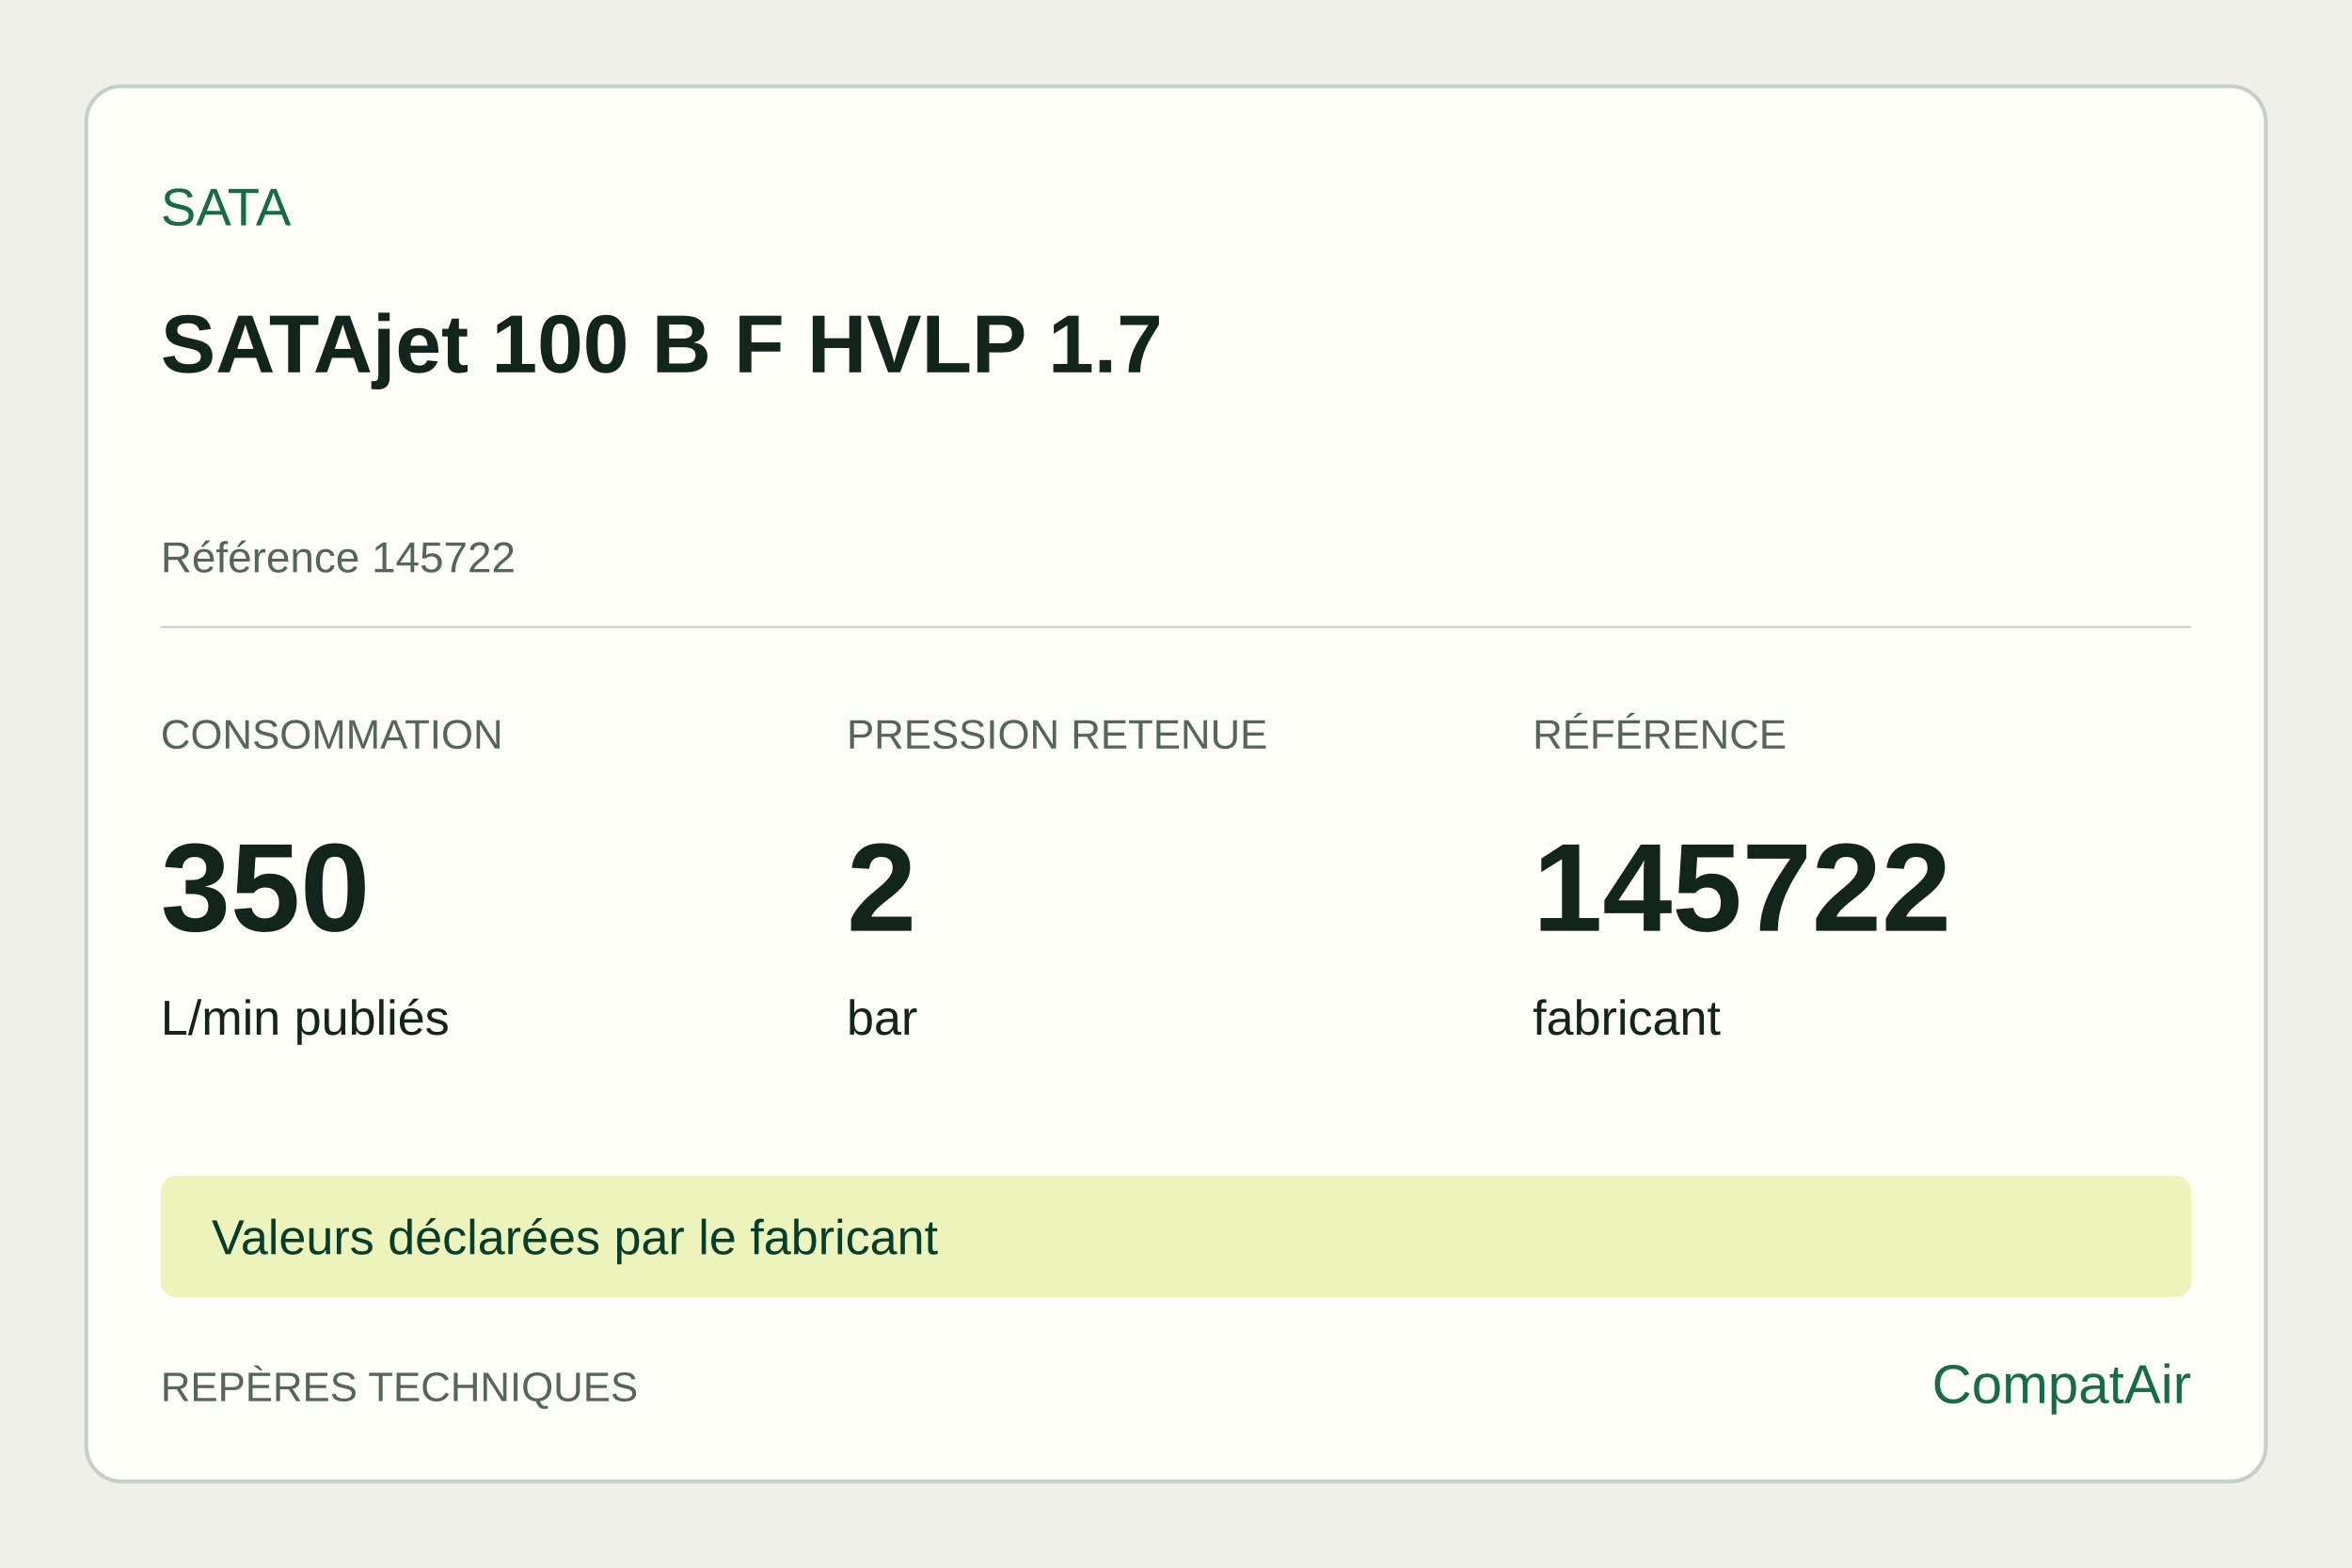
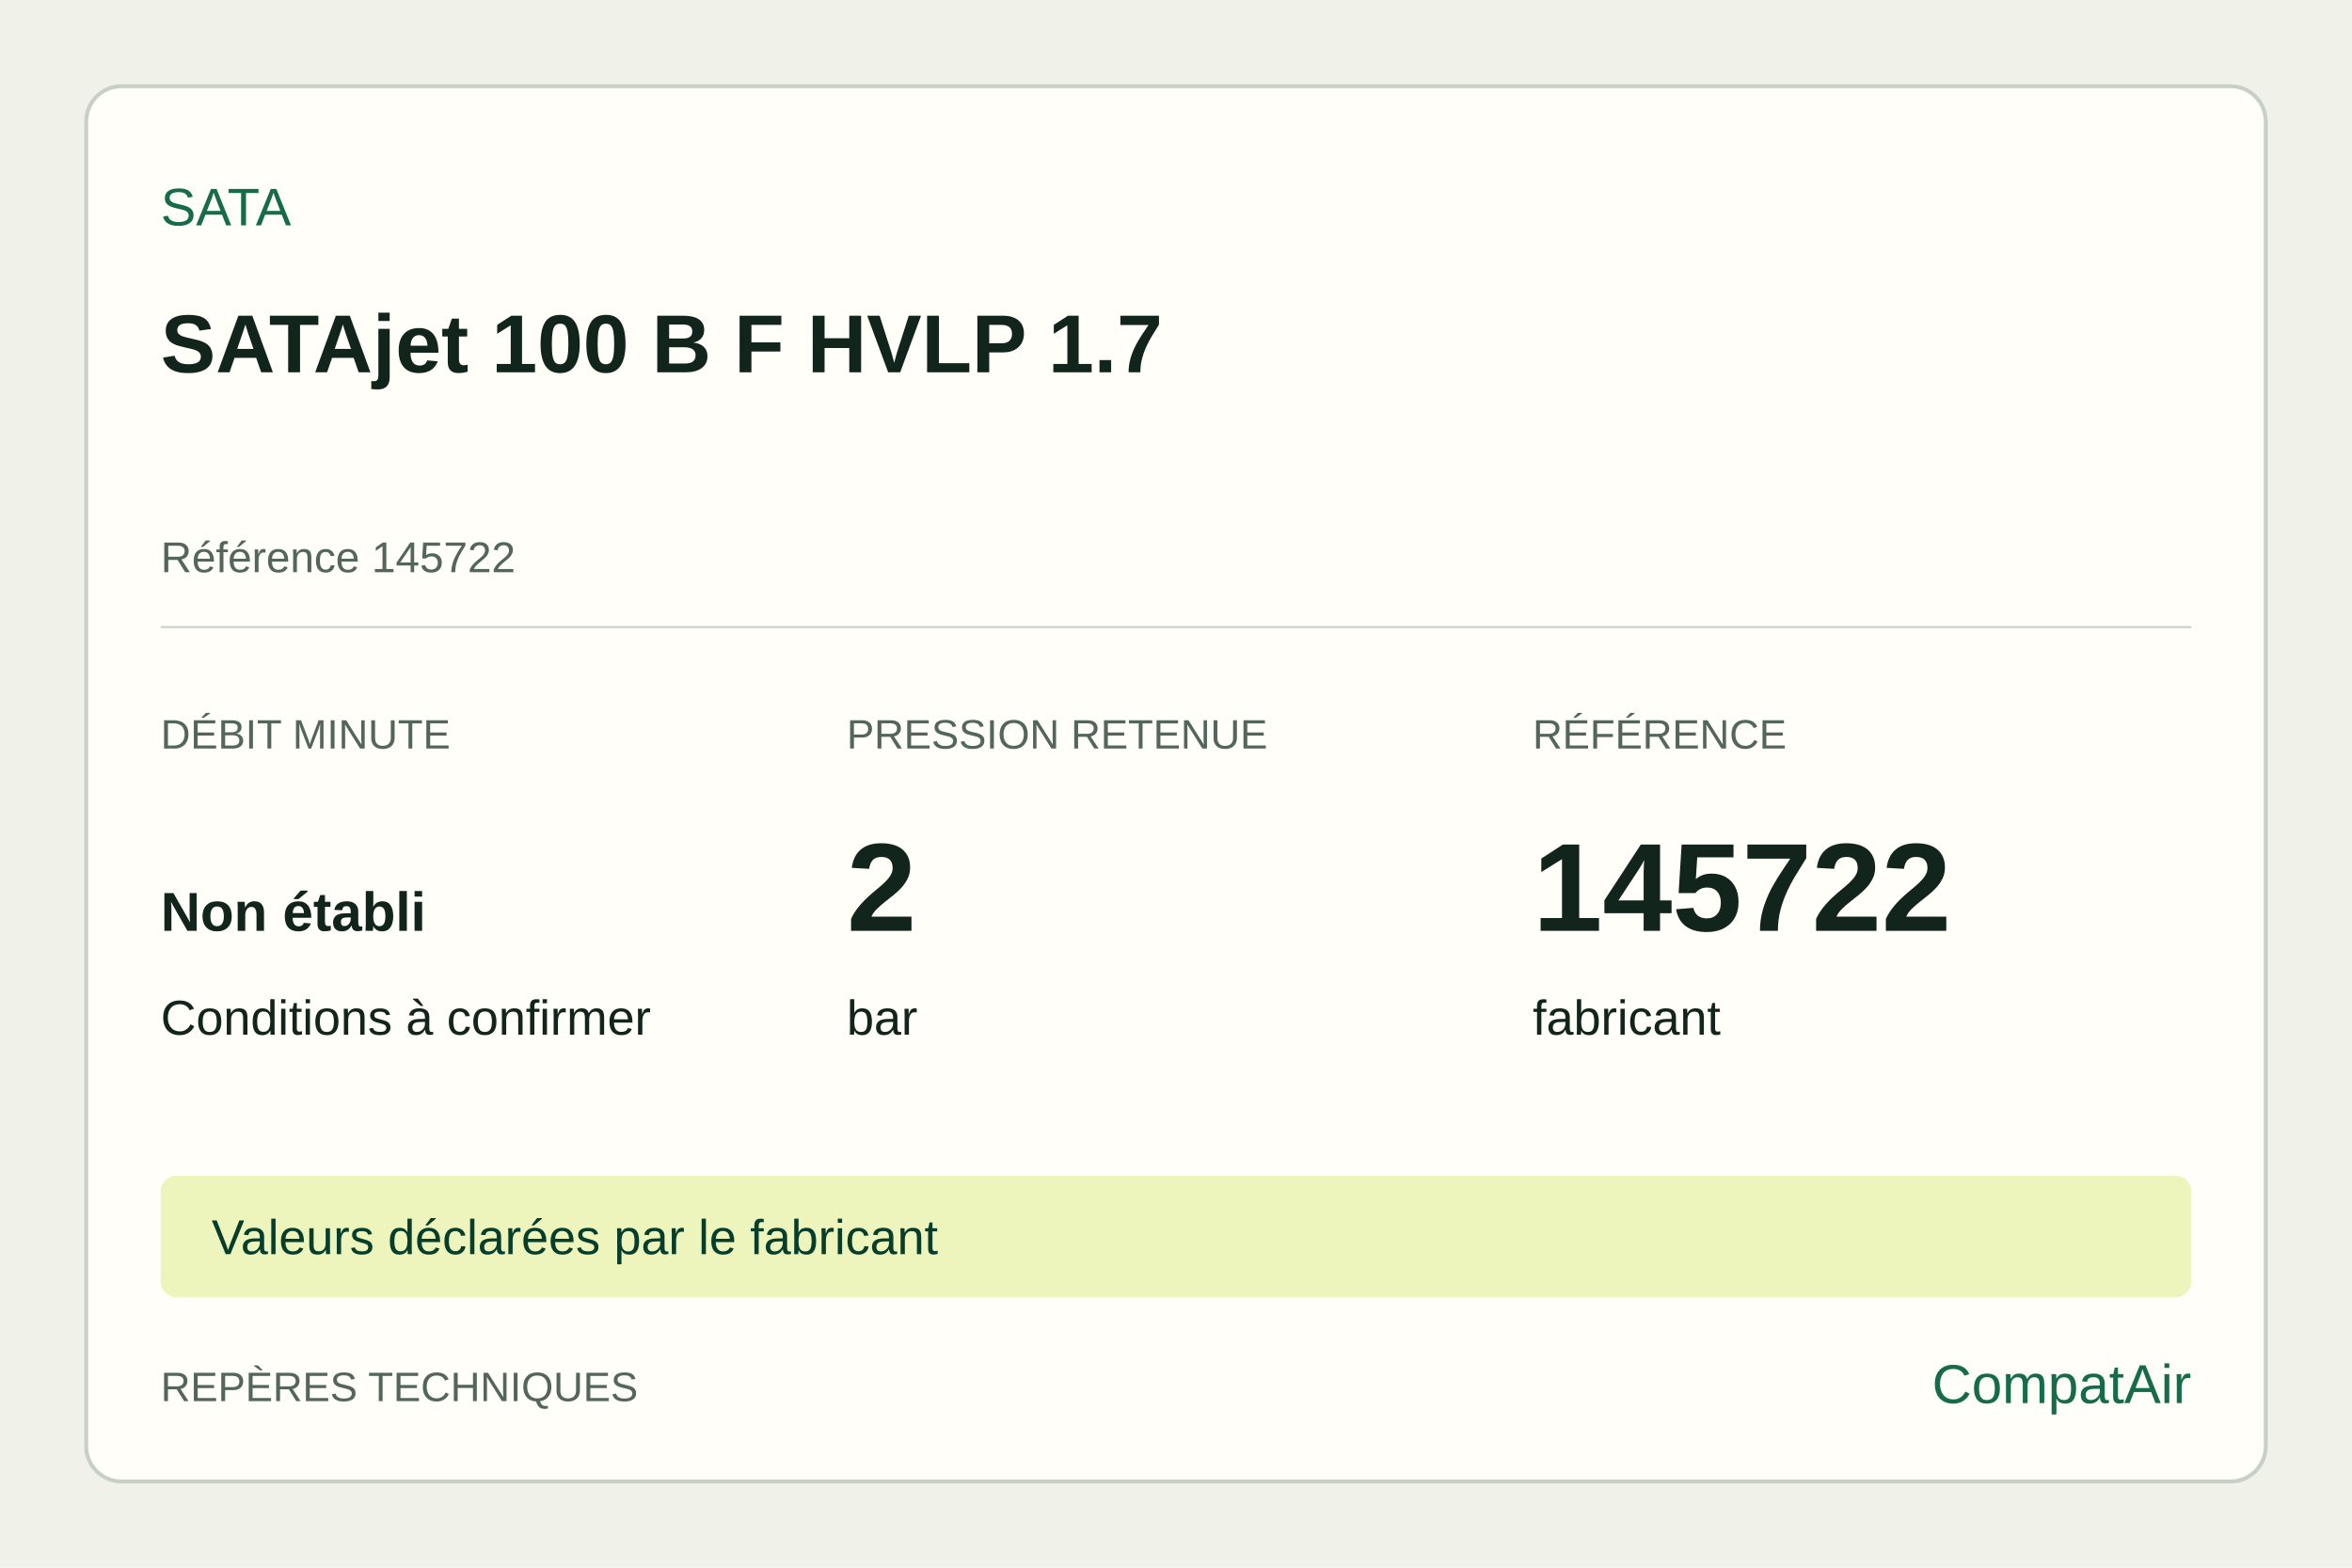
<svg xmlns="http://www.w3.org/2000/svg" width="1200" height="800" viewBox="0 0 1200 800">
  <rect width="1200" height="800" fill="#f0f1e9" />
  <rect x="44" y="44" width="1112" height="712" rx="18" fill="#fffef9" stroke="#c7d0c6" stroke-width="2" />
  <g font-family="Arial,sans-serif" fill="#11251c">
    <text x="82" y="115" font-size="27" fill="#166b4b">SATA</text>
    <text x="82" y="190" font-size="42" font-weight="700">SATAjet 100 B F HVLP 1.7</text>
    <text x="82" y="292" font-size="22" fill="#53665b">Référence 145722</text>
    <line x1="82" y1="320" x2="1118" y2="320" stroke="#c7d0c6" />
-     <text x="82" y="382" font-size="21" fill="#53665b">CONSOMMATION</text>
-     <text x="82" y="475" font-size="64" font-weight="700">350</text>
-     <text x="82" y="528" font-size="25">L/min publiés</text>
+     <text x="82" y="382" font-size="21" fill="#53665b">DÉBIT MINUTE</text>
+     <text x="82" y="475" font-size="28" font-weight="700">Non établi</text>
+     <text x="82" y="528" font-size="25">Conditions à confirmer</text>
    <text x="432" y="382" font-size="21" fill="#53665b">PRESSION RETENUE</text>
    <text x="432" y="475" font-size="64" font-weight="700">2</text>
    <text x="432" y="528" font-size="25">bar</text>
    <text x="782" y="382" font-size="21" fill="#53665b">RÉFÉRENCE</text>
    <text x="782" y="475" font-size="64" font-weight="700">145722</text>
    <text x="782" y="528" font-size="25">fabricant</text>
    <rect x="82" y="600" width="1036" height="62" rx="8" fill="#edf5bd" />
    <text x="108" y="640" font-size="25" fill="#073d2b">Valeurs déclarées par le fabricant</text>
    <text x="82" y="715" font-size="21" fill="#53665b">REPÈRES TECHNIQUES</text>
    <text x="1118" y="716" text-anchor="end" font-size="28" fill="#166b4b">CompatAir</text>
  </g>
</svg>
